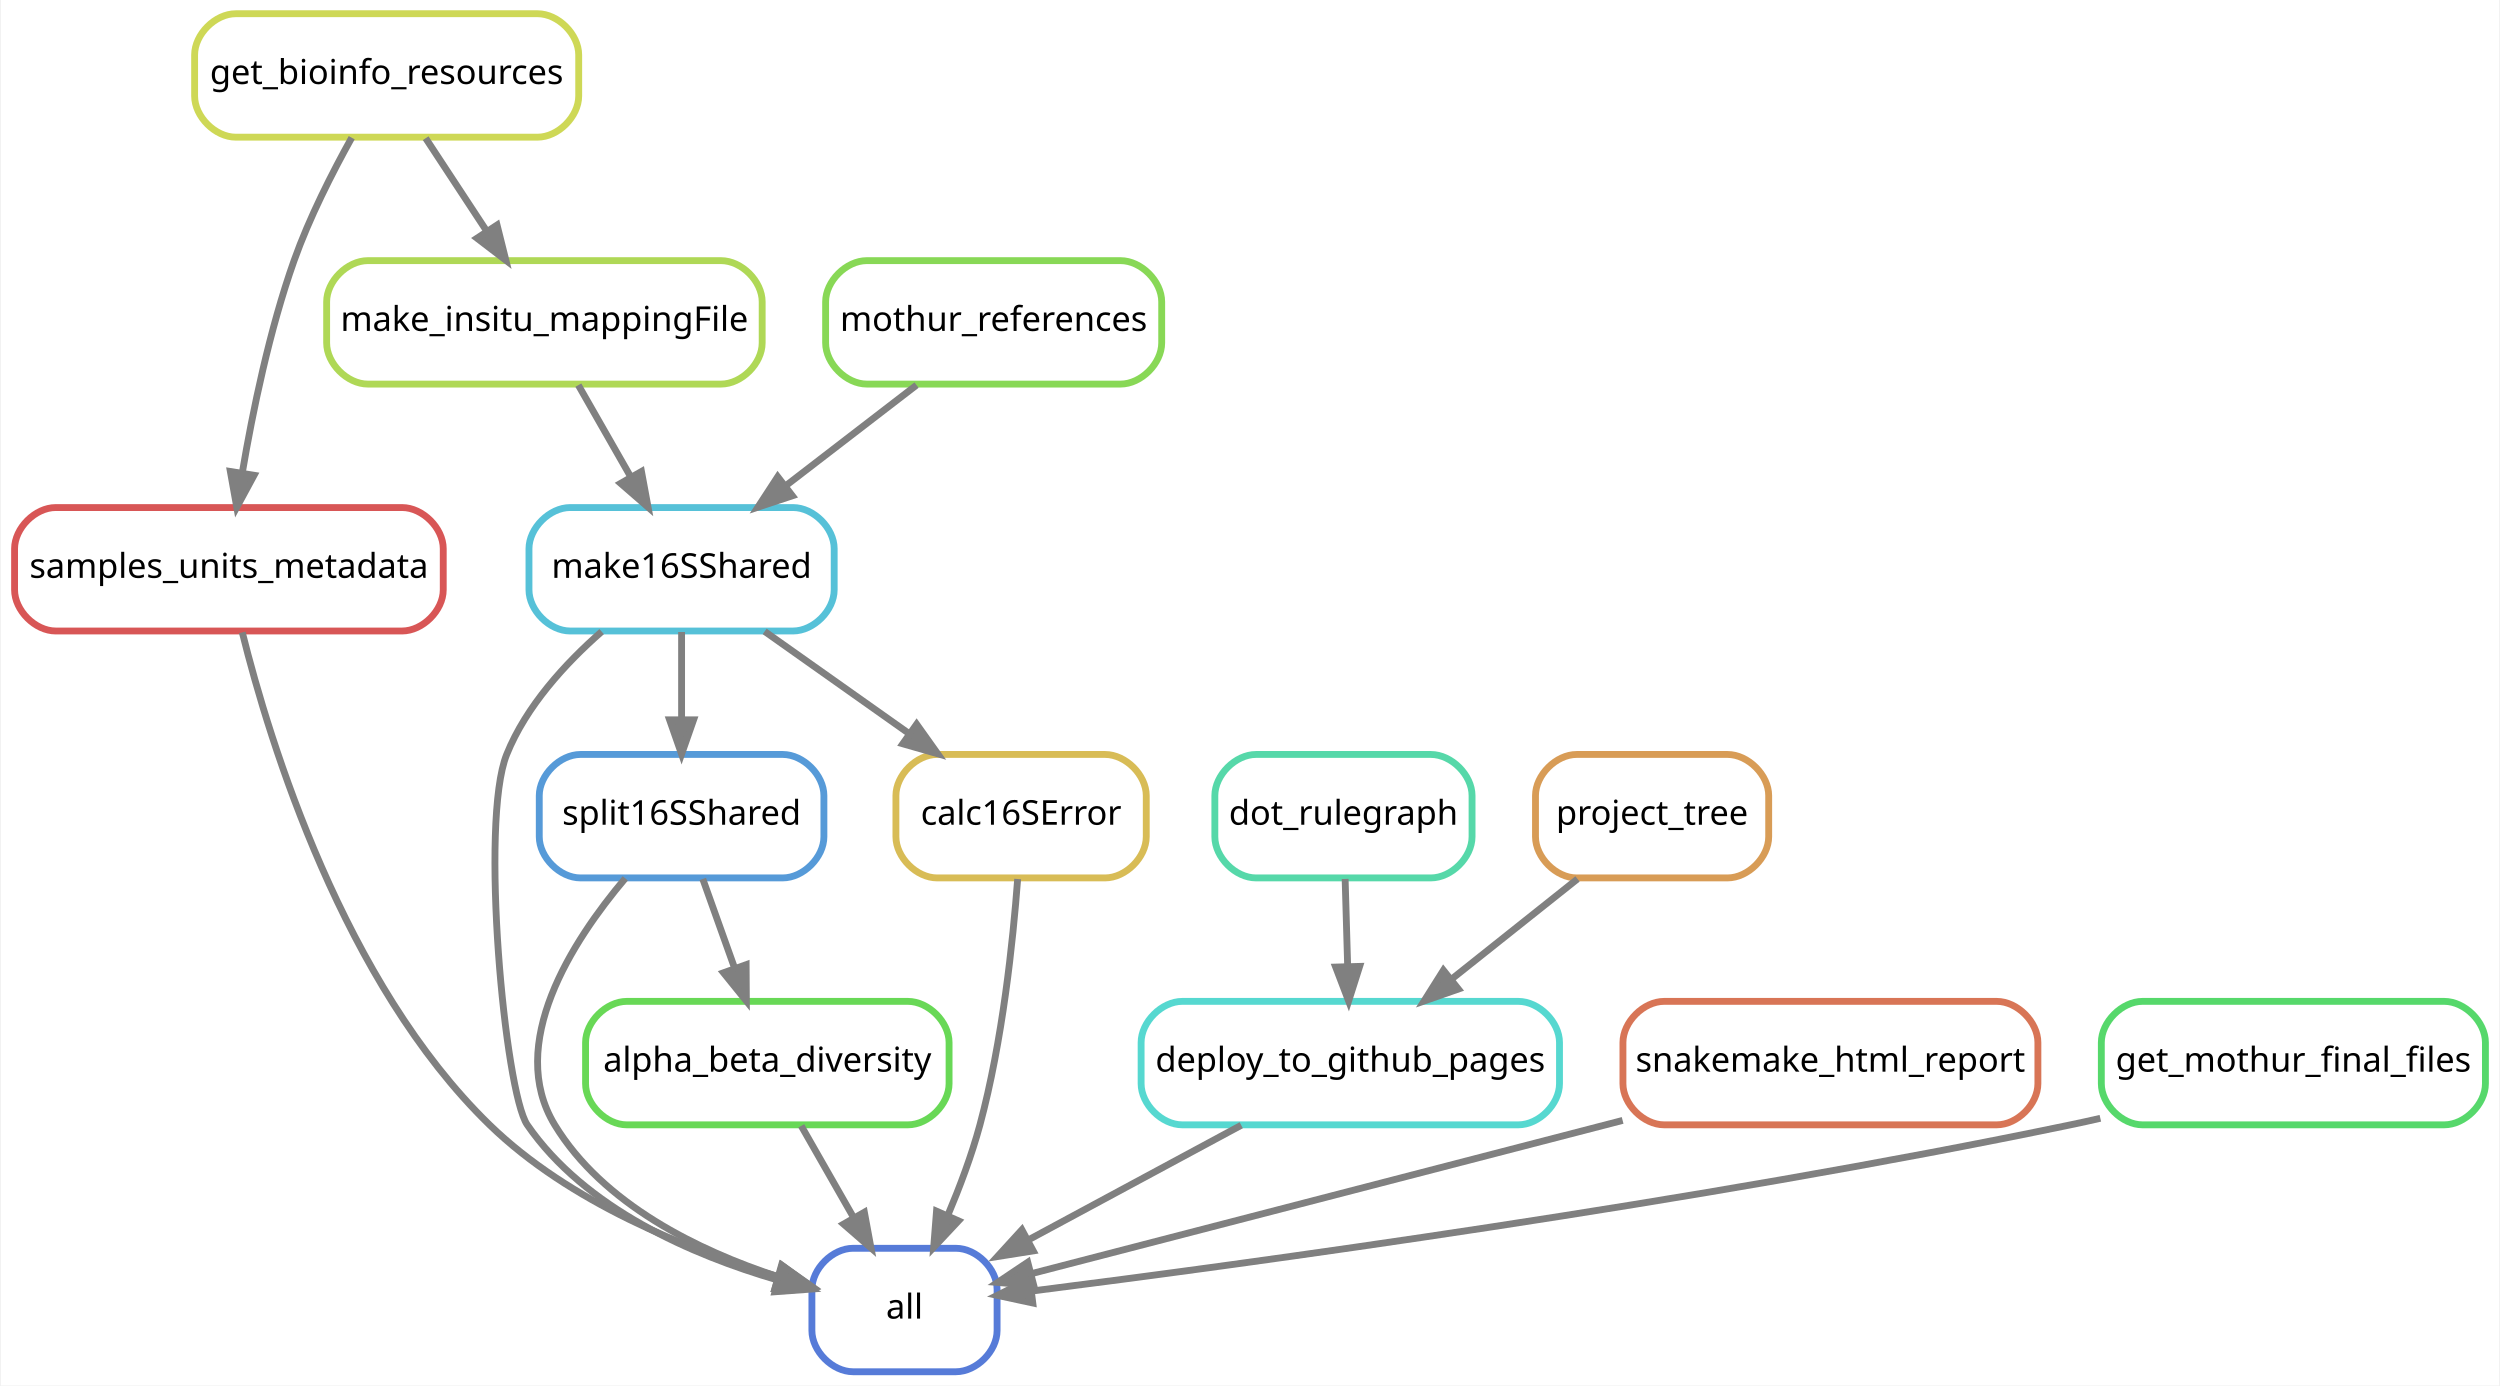
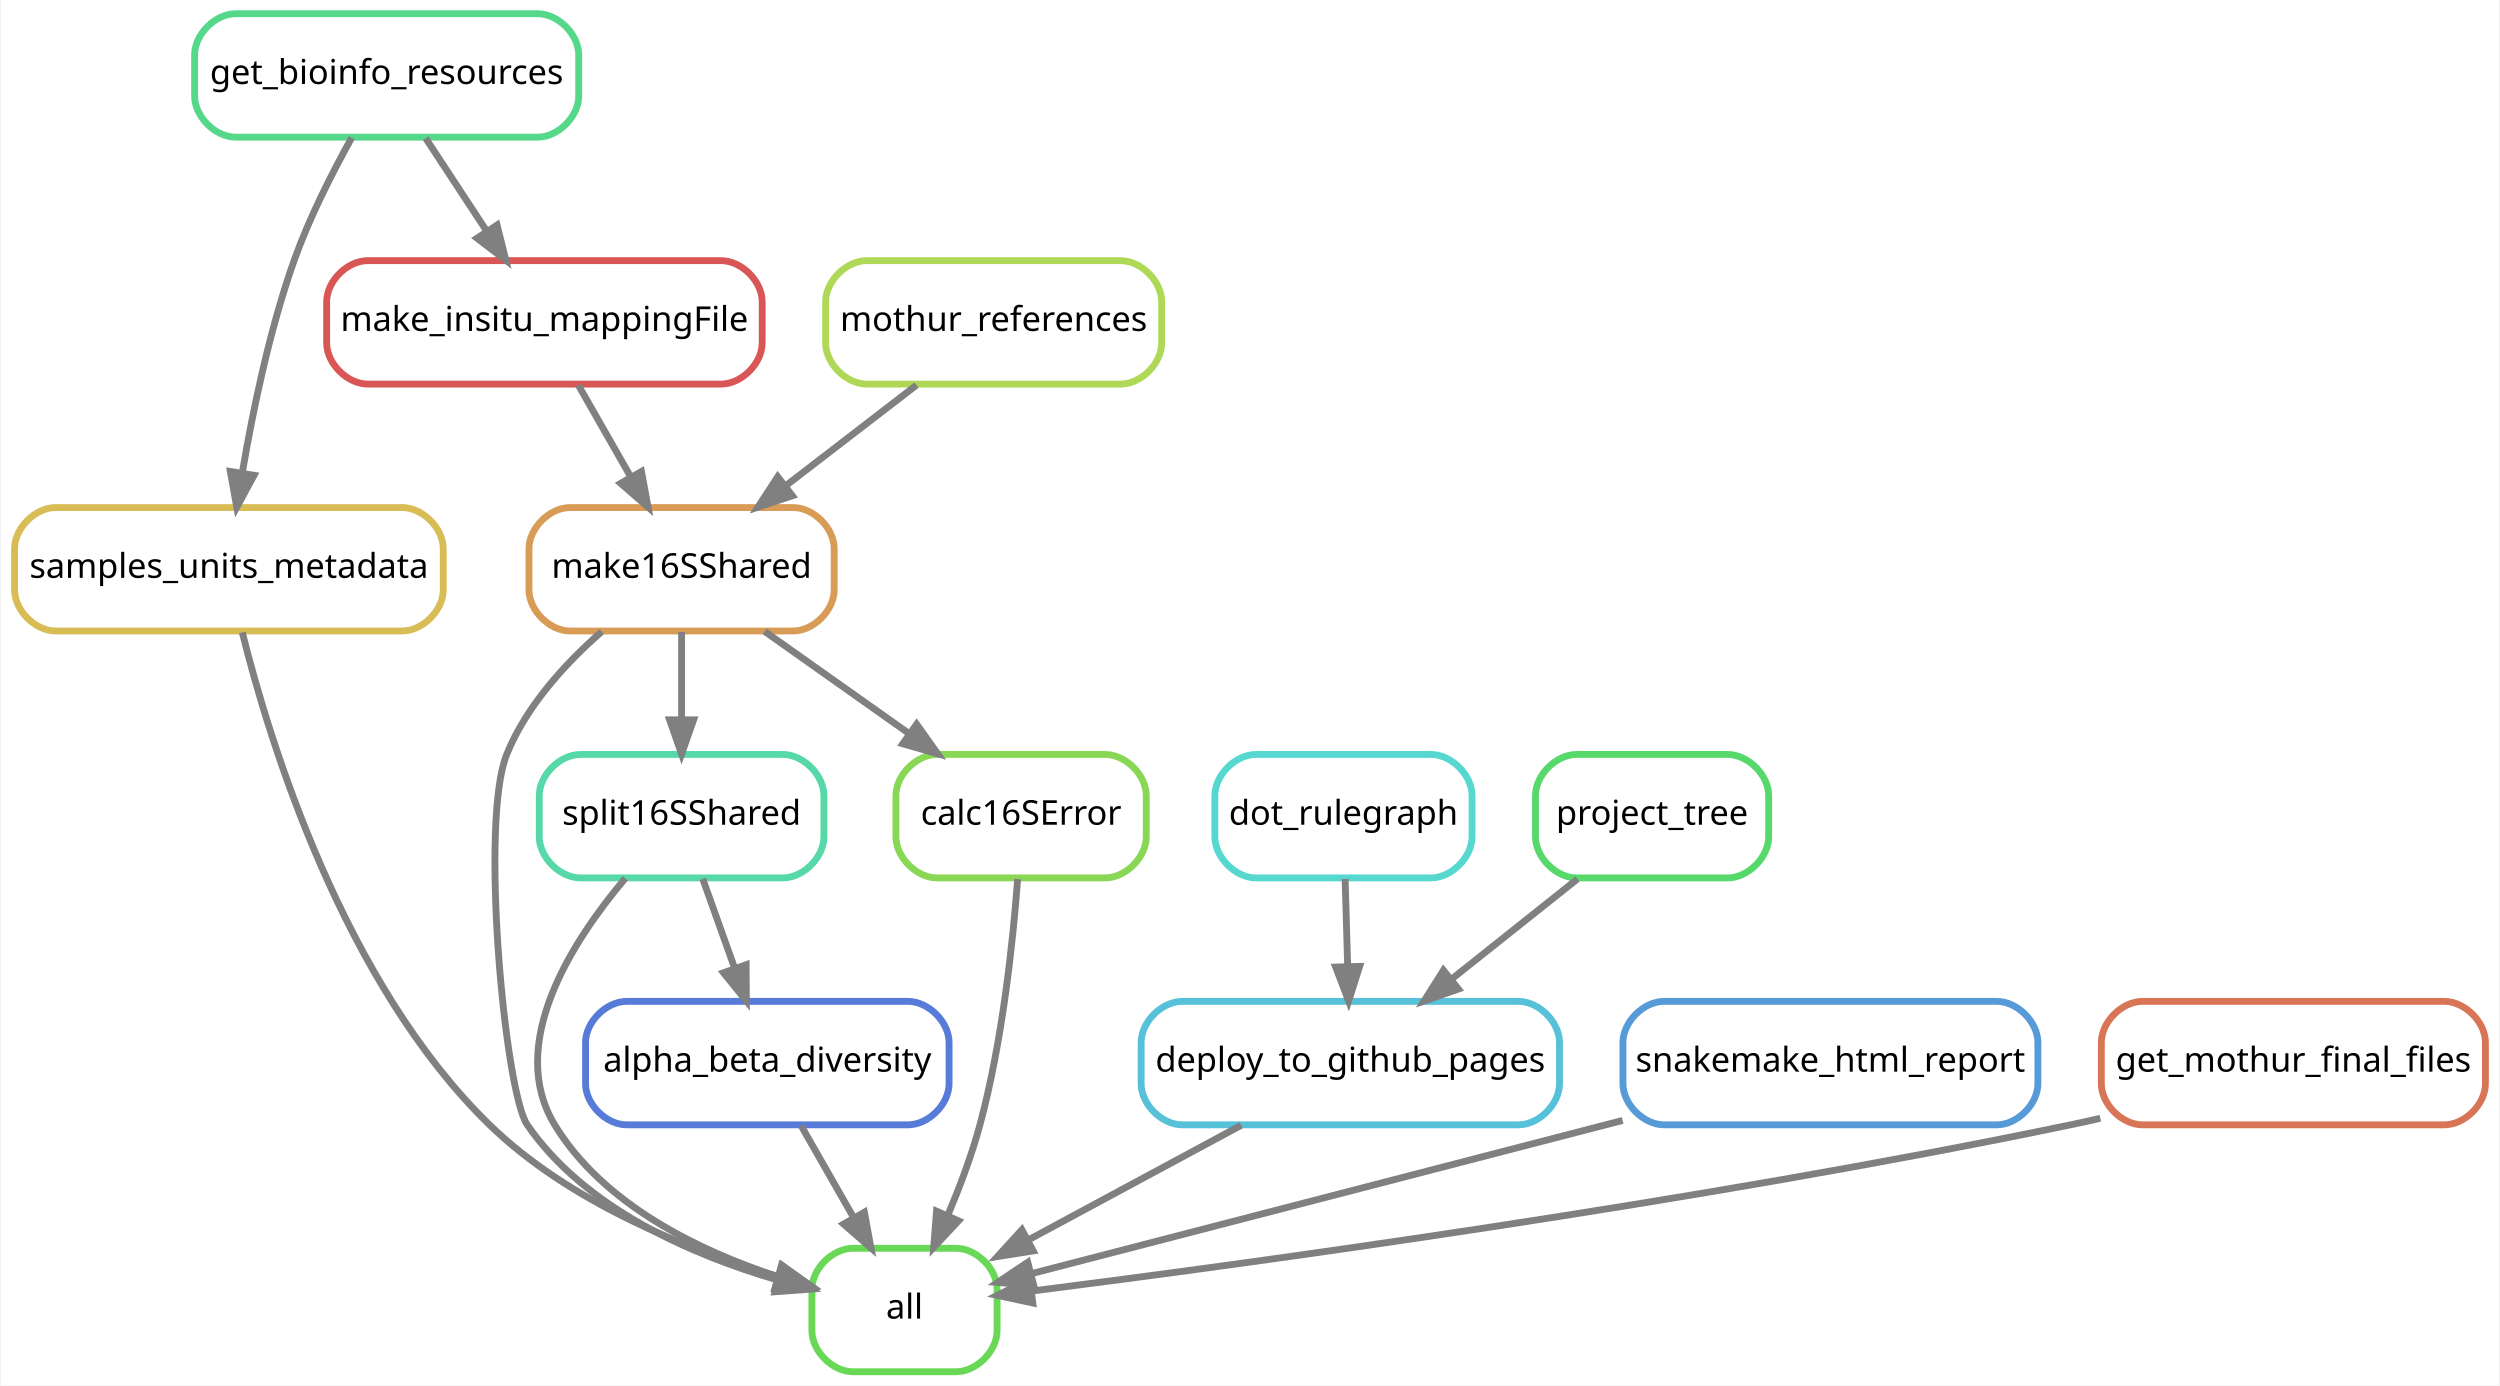
<svg xmlns="http://www.w3.org/2000/svg" width="729pt" height="404pt" viewBox="0.00 0.00 728.50 404.00">
  <g id="graph0" class="graph" transform="scale(1 1) rotate(0) translate(4 400)">
    <polygon fill="white" stroke="none" points="-4,4 -4,-400 724.5,-400 724.5,4 -4,4" />
    <g id="node1" class="node">
-       <path fill="none" stroke="#567bd8" stroke-width="2" d="M274.5,-36C274.5,-36 244.5,-36 244.5,-36 238.5,-36 232.5,-30 232.5,-24 232.5,-24 232.5,-12 232.5,-12 232.5,-6 238.5,0 244.5,0 244.5,0 274.5,0 274.5,0 280.5,0 286.5,-6 286.5,-12 286.5,-12 286.5,-24 286.5,-24 286.5,-30 280.5,-36 274.5,-36" />
+       <path fill="none" stroke="#68d856" stroke-width="2" d="M274.5,-36C274.5,-36 244.5,-36 244.5,-36 238.5,-36 232.5,-30 232.5,-24 232.5,-24 232.5,-12 232.5,-12 232.5,-6 238.5,0 244.5,0 244.5,0 274.5,0 274.5,0 280.5,0 286.5,-6 286.5,-12 286.5,-12 286.5,-24 286.5,-24 286.5,-30 280.5,-36 274.5,-36" />
      <text text-anchor="middle" x="259.5" y="-15.5" font-family="sans" font-size="10.00">all</text>
    </g>
    <g id="node2" class="node">
-       <path fill="none" stroke="#d85656" stroke-width="2" d="M113,-252C113,-252 12,-252 12,-252 6,-252 0,-246 0,-240 0,-240 0,-228 0,-228 0,-222 6,-216 12,-216 12,-216 113,-216 113,-216 119,-216 125,-222 125,-228 125,-228 125,-240 125,-240 125,-246 119,-252 113,-252" />
+       <path fill="none" stroke="#d8bc56" stroke-width="2" d="M113,-252C113,-252 12,-252 12,-252 6,-252 0,-246 0,-240 0,-240 0,-228 0,-228 0,-222 6,-216 12,-216 12,-216 113,-216 113,-216 119,-216 125,-222 125,-228 125,-228 125,-240 125,-240 125,-246 119,-252 113,-252" />
      <text text-anchor="middle" x="62.5" y="-231.5" font-family="sans" font-size="10.00">samples_units_metadata</text>
    </g>
-     <g id="edge1" class="edge">
+     <g id="edge3" class="edge">
      <path fill="none" stroke="grey" stroke-width="2" d="M66.4,-215.6C74.47,-183.25 95.95,-113.37 138.5,-72 161.73,-49.42 196.16,-35.62 222.36,-27.79" />
      <polygon fill="grey" stroke="grey" stroke-width="2" points="223.64,-31.06 232.31,-24.98 221.74,-24.33 223.64,-31.06" />
    </g>
    <g id="node3" class="node">
-       <path fill="none" stroke="#ced856" stroke-width="2" d="M152.5,-396C152.5,-396 64.5,-396 64.5,-396 58.5,-396 52.5,-390 52.5,-384 52.5,-384 52.5,-372 52.5,-372 52.5,-366 58.5,-360 64.5,-360 64.5,-360 152.5,-360 152.5,-360 158.5,-360 164.5,-366 164.5,-372 164.5,-372 164.5,-384 164.5,-384 164.5,-390 158.5,-396 152.5,-396" />
+       <path fill="none" stroke="#56d88a" stroke-width="2" d="M152.5,-396C152.5,-396 64.5,-396 64.5,-396 58.5,-396 52.5,-390 52.5,-384 52.5,-384 52.5,-372 52.5,-372 52.5,-366 58.5,-360 64.5,-360 64.5,-360 152.5,-360 152.5,-360 158.5,-360 164.5,-366 164.5,-372 164.5,-372 164.5,-384 164.5,-384 164.5,-390 158.5,-396 152.5,-396" />
      <text text-anchor="middle" x="108.5" y="-375.5" font-family="sans" font-size="10.00">get_bioinfo_resources</text>
    </g>
    <g id="edge9" class="edge">
      <path fill="none" stroke="grey" stroke-width="2" d="M98.31,-359.84C92.67,-349.71 85.92,-336.46 81.5,-324 74.34,-303.8 69.43,-280.03 66.4,-262.13" />
      <polygon fill="grey" stroke="grey" stroke-width="2" points="69.83,-261.41 64.79,-252.09 62.92,-262.52 69.83,-261.41" />
    </g>
    <g id="node5" class="node">
-       <path fill="none" stroke="#afd856" stroke-width="2" d="M206,-324C206,-324 103,-324 103,-324 97,-324 91,-318 91,-312 91,-312 91,-300 91,-300 91,-294 97,-288 103,-288 103,-288 206,-288 206,-288 212,-288 218,-294 218,-300 218,-300 218,-312 218,-312 218,-318 212,-324 206,-324" />
+       <path fill="none" stroke="#d85656" stroke-width="2" d="M206,-324C206,-324 103,-324 103,-324 97,-324 91,-318 91,-312 91,-312 91,-300 91,-300 91,-294 97,-288 103,-288 103,-288 206,-288 206,-288 212,-288 218,-294 218,-300 218,-300 218,-312 218,-312 218,-318 212,-324 206,-324" />
      <text text-anchor="middle" x="154.5" y="-303.5" font-family="sans" font-size="10.00">make_insitu_mappingFile</text>
    </g>
    <g id="edge12" class="edge">
      <path fill="none" stroke="grey" stroke-width="2" d="M119.87,-359.7C125.22,-351.56 131.7,-341.69 137.61,-332.7" />
      <polygon fill="grey" stroke="grey" stroke-width="2" points="140.69,-334.38 143.26,-324.1 134.84,-330.54 140.69,-334.38" />
    </g>
    <g id="node4" class="node">
-       <path fill="none" stroke="#56c1d8" stroke-width="2" d="M227,-252C227,-252 162,-252 162,-252 156,-252 150,-246 150,-240 150,-240 150,-228 150,-228 150,-222 156,-216 162,-216 162,-216 227,-216 227,-216 233,-216 239,-222 239,-228 239,-228 239,-240 239,-240 239,-246 233,-252 227,-252" />
+       <path fill="none" stroke="#d89c56" stroke-width="2" d="M227,-252C227,-252 162,-252 162,-252 156,-252 150,-246 150,-240 150,-240 150,-228 150,-228 150,-222 156,-216 162,-216 162,-216 227,-216 227,-216 233,-216 239,-222 239,-228 239,-228 239,-240 239,-240 239,-246 233,-252 227,-252" />
      <text text-anchor="middle" x="194.5" y="-231.5" font-family="sans" font-size="10.00">make16SShared</text>
    </g>
-     <g id="edge7" class="edge">
+     <g id="edge2" class="edge">
      <path fill="none" stroke="grey" stroke-width="2" d="M171.2,-215.82C160.6,-206.54 149.18,-194.09 143.5,-180 135.6,-160.4 142.97,-81.49 149.5,-72 166.29,-47.59 197.53,-34.04 222.44,-26.76" />
      <polygon fill="grey" stroke="grey" stroke-width="2" points="223.57,-30.08 232.32,-24.1 221.75,-23.32 223.57,-30.08" />
    </g>
    <g id="node7" class="node">
-       <path fill="none" stroke="#569ad8" stroke-width="2" d="M224,-180C224,-180 165,-180 165,-180 159,-180 153,-174 153,-168 153,-168 153,-156 153,-156 153,-150 159,-144 165,-144 165,-144 224,-144 224,-144 230,-144 236,-150 236,-156 236,-156 236,-168 236,-168 236,-174 230,-180 224,-180" />
+       <path fill="none" stroke="#56d8a9" stroke-width="2" d="M224,-180C224,-180 165,-180 165,-180 159,-180 153,-174 153,-168 153,-168 153,-156 153,-156 153,-150 159,-144 165,-144 165,-144 224,-144 224,-144 230,-144 236,-150 236,-156 236,-156 236,-168 236,-168 236,-174 230,-180 224,-180" />
      <text text-anchor="middle" x="194.5" y="-159.5" font-family="sans" font-size="10.00">split16SShared</text>
    </g>
    <g id="edge13" class="edge">
      <path fill="none" stroke="grey" stroke-width="2" d="M194.5,-215.7C194.5,-207.98 194.5,-198.71 194.5,-190.11" />
      <polygon fill="grey" stroke="grey" stroke-width="2" points="198,-190.1 194.5,-180.1 191,-190.1 198,-190.1" />
    </g>
    <g id="node9" class="node">
-       <path fill="none" stroke="#d8bc56" stroke-width="2" d="M318,-180C318,-180 269,-180 269,-180 263,-180 257,-174 257,-168 257,-168 257,-156 257,-156 257,-150 263,-144 269,-144 269,-144 318,-144 318,-144 324,-144 330,-150 330,-156 330,-156 330,-168 330,-168 330,-174 324,-180 318,-180" />
+       <path fill="none" stroke="#88d856" stroke-width="2" d="M318,-180C318,-180 269,-180 269,-180 263,-180 257,-174 257,-168 257,-168 257,-156 257,-156 257,-150 263,-144 269,-144 269,-144 318,-144 318,-144 324,-144 330,-150 330,-156 330,-156 330,-168 330,-168 330,-174 324,-180 318,-180" />
      <text text-anchor="middle" x="293.5" y="-159.5" font-family="sans" font-size="10.00">calc16SError</text>
    </g>
    <g id="edge15" class="edge">
      <path fill="none" stroke="grey" stroke-width="2" d="M218.72,-215.88C231.42,-206.89 247.16,-195.76 260.92,-186.03" />
      <polygon fill="grey" stroke="grey" stroke-width="2" points="263.04,-188.82 269.19,-180.19 259,-183.11 263.04,-188.82" />
    </g>
    <g id="edge10" class="edge">
      <path fill="none" stroke="grey" stroke-width="2" d="M164.39,-287.7C168.99,-279.64 174.56,-269.89 179.65,-260.98" />
      <polygon fill="grey" stroke="grey" stroke-width="2" points="182.8,-262.52 184.73,-252.1 176.73,-259.05 182.8,-262.52" />
    </g>
    <g id="node6" class="node">
-       <path fill="none" stroke="#88d856" stroke-width="2" d="M322.5,-324C322.5,-324 248.5,-324 248.5,-324 242.5,-324 236.5,-318 236.5,-312 236.5,-312 236.5,-300 236.5,-300 236.5,-294 242.5,-288 248.5,-288 248.5,-288 322.5,-288 322.5,-288 328.5,-288 334.5,-294 334.5,-300 334.5,-300 334.5,-312 334.5,-312 334.5,-318 328.5,-324 322.5,-324" />
+       <path fill="none" stroke="#afd856" stroke-width="2" d="M322.5,-324C322.5,-324 248.5,-324 248.5,-324 242.5,-324 236.5,-318 236.5,-312 236.5,-312 236.5,-300 236.5,-300 236.5,-294 242.5,-288 248.5,-288 248.5,-288 322.5,-288 322.5,-288 328.5,-288 334.5,-294 334.5,-300 334.5,-300 334.5,-312 334.5,-312 334.5,-318 328.5,-324 322.5,-324" />
      <text text-anchor="middle" x="285.5" y="-303.5" font-family="sans" font-size="10.00">mothur_references</text>
    </g>
    <g id="edge11" class="edge">
      <path fill="none" stroke="grey" stroke-width="2" d="M263.01,-287.7C251.54,-278.88 237.44,-268.03 225.02,-258.47" />
      <polygon fill="grey" stroke="grey" stroke-width="2" points="226.8,-255.43 216.74,-252.1 222.53,-260.98 226.8,-255.43" />
    </g>
-     <g id="edge8" class="edge">
+     <g id="edge5" class="edge">
      <path fill="none" stroke="grey" stroke-width="2" d="M178.08,-143.87C162.45,-125.38 143.25,-95.46 157.5,-72 171.58,-48.82 199.45,-35.32 222.51,-27.75" />
      <polygon fill="grey" stroke="grey" stroke-width="2" points="223.81,-31.01 232.37,-24.76 221.78,-24.31 223.81,-31.01" />
    </g>
    <g id="node8" class="node">
-       <path fill="none" stroke="#68d856" stroke-width="2" d="M260.5,-108C260.5,-108 178.5,-108 178.5,-108 172.5,-108 166.5,-102 166.5,-96 166.5,-96 166.5,-84 166.5,-84 166.5,-78 172.5,-72 178.5,-72 178.5,-72 260.5,-72 260.5,-72 266.5,-72 272.5,-78 272.5,-84 272.5,-84 272.5,-96 272.5,-96 272.5,-102 266.5,-108 260.5,-108" />
+       <path fill="none" stroke="#567bd8" stroke-width="2" d="M260.5,-108C260.5,-108 178.5,-108 178.5,-108 172.5,-108 166.5,-102 166.5,-96 166.5,-96 166.5,-84 166.5,-84 166.5,-78 172.5,-72 178.5,-72 178.5,-72 260.5,-72 260.5,-72 266.5,-72 272.5,-78 272.5,-84 272.5,-84 272.5,-96 272.5,-96 272.5,-102 266.5,-108 260.5,-108" />
      <text text-anchor="middle" x="219.5" y="-87.5" font-family="sans" font-size="10.00">alpha_beta_diversity</text>
    </g>
    <g id="edge14" class="edge">
      <path fill="none" stroke="grey" stroke-width="2" d="M200.68,-143.7C203.5,-135.81 206.89,-126.3 210.02,-117.55" />
      <polygon fill="grey" stroke="grey" stroke-width="2" points="213.32,-118.7 213.39,-108.1 206.73,-116.34 213.32,-118.7" />
    </g>
-     <g id="edge4" class="edge">
+     <g id="edge8" class="edge">
      <path fill="none" stroke="grey" stroke-width="2" d="M229.39,-71.7C233.99,-63.64 239.56,-53.89 244.65,-44.98" />
      <polygon fill="grey" stroke="grey" stroke-width="2" points="247.8,-46.52 249.73,-36.1 241.73,-43.05 247.8,-46.52" />
    </g>
-     <g id="edge3" class="edge">
+     <g id="edge4" class="edge">
      <path fill="none" stroke="grey" stroke-width="2" d="M292.5,-143.68C291.14,-125.55 288.08,-96.38 281.5,-72 279.11,-63.15 275.6,-53.82 272.08,-45.49" />
      <polygon fill="grey" stroke="grey" stroke-width="2" points="275.25,-44 268.01,-36.27 268.84,-46.83 275.25,-44" />
    </g>
    <g id="node10" class="node">
-       <path fill="none" stroke="#56d8d0" stroke-width="2" d="M438.5,-108C438.5,-108 340.5,-108 340.5,-108 334.5,-108 328.5,-102 328.5,-96 328.5,-96 328.5,-84 328.5,-84 328.5,-78 334.5,-72 340.5,-72 340.5,-72 438.5,-72 438.5,-72 444.5,-72 450.5,-78 450.5,-84 450.5,-84 450.5,-96 450.5,-96 450.5,-102 444.5,-108 438.5,-108" />
+       <path fill="none" stroke="#56c1d8" stroke-width="2" d="M438.5,-108C438.5,-108 340.5,-108 340.5,-108 334.5,-108 328.5,-102 328.5,-96 328.5,-96 328.5,-84 328.5,-84 328.5,-78 334.5,-72 340.5,-72 340.5,-72 438.5,-72 438.5,-72 444.5,-72 450.5,-78 450.5,-84 450.5,-84 450.5,-96 450.5,-96 450.5,-102 444.5,-108 438.5,-108" />
      <text text-anchor="middle" x="389.5" y="-87.5" font-family="sans" font-size="10.00">deploy_to_github_pages</text>
    </g>
    <g id="edge6" class="edge">
      <path fill="none" stroke="grey" stroke-width="2" d="M357.7,-71.88C338.88,-61.74 314.99,-48.88 295.48,-38.37" />
      <polygon fill="grey" stroke="grey" stroke-width="2" points="297.04,-35.24 286.58,-33.58 293.73,-41.4 297.04,-35.24" />
    </g>
    <g id="node11" class="node">
-       <path fill="none" stroke="#56d8a9" stroke-width="2" d="M413,-180C413,-180 362,-180 362,-180 356,-180 350,-174 350,-168 350,-168 350,-156 350,-156 350,-150 356,-144 362,-144 362,-144 413,-144 413,-144 419,-144 425,-150 425,-156 425,-156 425,-168 425,-168 425,-174 419,-180 413,-180" />
+       <path fill="none" stroke="#56d8d0" stroke-width="2" d="M413,-180C413,-180 362,-180 362,-180 356,-180 350,-174 350,-168 350,-168 350,-156 350,-156 350,-150 356,-144 362,-144 362,-144 413,-144 413,-144 419,-144 425,-150 425,-156 425,-156 425,-168 425,-168 425,-174 419,-180 413,-180" />
      <text text-anchor="middle" x="387.5" y="-159.5" font-family="sans" font-size="10.00">dot_rulegraph</text>
    </g>
-     <g id="edge16" class="edge">
+     <g id="edge17" class="edge">
      <path fill="none" stroke="grey" stroke-width="2" d="M387.99,-143.7C388.21,-135.98 388.48,-126.71 388.73,-118.11" />
      <polygon fill="grey" stroke="grey" stroke-width="2" points="392.22,-118.2 389.01,-108.1 385.23,-118 392.22,-118.2" />
    </g>
    <g id="node12" class="node">
-       <path fill="none" stroke="#d89c56" stroke-width="2" d="M499.5,-180C499.5,-180 455.5,-180 455.5,-180 449.5,-180 443.5,-174 443.5,-168 443.5,-168 443.5,-156 443.5,-156 443.5,-150 449.5,-144 455.5,-144 455.5,-144 499.5,-144 499.5,-144 505.5,-144 511.5,-150 511.5,-156 511.5,-156 511.5,-168 511.5,-168 511.5,-174 505.5,-180 499.5,-180" />
+       <path fill="none" stroke="#56d86b" stroke-width="2" d="M499.5,-180C499.5,-180 455.5,-180 455.5,-180 449.5,-180 443.5,-174 443.5,-168 443.5,-168 443.5,-156 443.5,-156 443.5,-150 449.5,-144 455.5,-144 455.5,-144 499.5,-144 499.5,-144 505.5,-144 511.5,-150 511.5,-156 511.5,-156 511.5,-168 511.5,-168 511.5,-174 505.5,-180 499.5,-180" />
      <text text-anchor="middle" x="477.5" y="-159.5" font-family="sans" font-size="10.00">project_tree</text>
    </g>
-     <g id="edge17" class="edge">
+     <g id="edge16" class="edge">
      <path fill="none" stroke="grey" stroke-width="2" d="M455.75,-143.7C444.66,-134.88 431.03,-124.03 419.01,-114.47" />
      <polygon fill="grey" stroke="grey" stroke-width="2" points="421.01,-111.59 411,-108.1 416.65,-117.07 421.01,-111.59" />
    </g>
    <g id="node13" class="node">
-       <path fill="none" stroke="#d87556" stroke-width="2" d="M578,-108C578,-108 481,-108 481,-108 475,-108 469,-102 469,-96 469,-96 469,-84 469,-84 469,-78 475,-72 481,-72 481,-72 578,-72 578,-72 584,-72 590,-78 590,-84 590,-84 590,-96 590,-96 590,-102 584,-108 578,-108" />
+       <path fill="none" stroke="#569ad8" stroke-width="2" d="M578,-108C578,-108 481,-108 481,-108 475,-108 469,-102 469,-96 469,-96 469,-84 469,-84 469,-78 475,-72 481,-72 481,-72 578,-72 578,-72 584,-72 590,-78 590,-84 590,-84 590,-96 590,-96 590,-102 584,-108 578,-108" />
      <text text-anchor="middle" x="529.5" y="-87.5" font-family="sans" font-size="10.00">snakemake_html_report</text>
    </g>
-     <g id="edge2" class="edge">
+     <g id="edge7" class="edge">
      <path fill="none" stroke="grey" stroke-width="2" d="M468.91,-73.29C415.97,-59.57 340.83,-40.09 296.43,-28.58" />
      <polygon fill="grey" stroke="grey" stroke-width="2" points="297.2,-25.16 286.64,-26.04 295.44,-31.93 297.2,-25.16" />
    </g>
    <g id="node14" class="node">
-       <path fill="none" stroke="#56d86b" stroke-width="2" d="M708.5,-108C708.5,-108 620.5,-108 620.5,-108 614.5,-108 608.5,-102 608.5,-96 608.5,-96 608.5,-84 608.5,-84 608.5,-78 614.5,-72 620.5,-72 620.5,-72 708.5,-72 708.5,-72 714.5,-72 720.5,-78 720.5,-84 720.5,-84 720.5,-96 720.5,-96 720.5,-102 714.5,-108 708.5,-108" />
+       <path fill="none" stroke="#d87556" stroke-width="2" d="M708.5,-108C708.5,-108 620.5,-108 620.5,-108 614.5,-108 608.5,-102 608.5,-96 608.5,-96 608.5,-84 608.5,-84 608.5,-78 614.5,-72 620.5,-72 620.5,-72 708.5,-72 708.5,-72 714.5,-72 720.5,-78 720.5,-84 720.5,-84 720.5,-96 720.5,-96 720.5,-102 714.5,-108 708.5,-108" />
      <text text-anchor="middle" x="664.5" y="-87.5" font-family="sans" font-size="10.00">get_mothur_final_files</text>
    </g>
-     <g id="edge5" class="edge">
+     <g id="edge1" class="edge">
      <path fill="none" stroke="grey" stroke-width="2" d="M608.21,-73.91C605.27,-73.23 602.35,-72.59 599.5,-72 490.31,-49.27 359.54,-31.5 296.75,-23.55" />
      <polygon fill="grey" stroke="grey" stroke-width="2" points="296.91,-20.04 286.55,-22.27 296.04,-26.99 296.91,-20.04" />
    </g>
  </g>
</svg>
